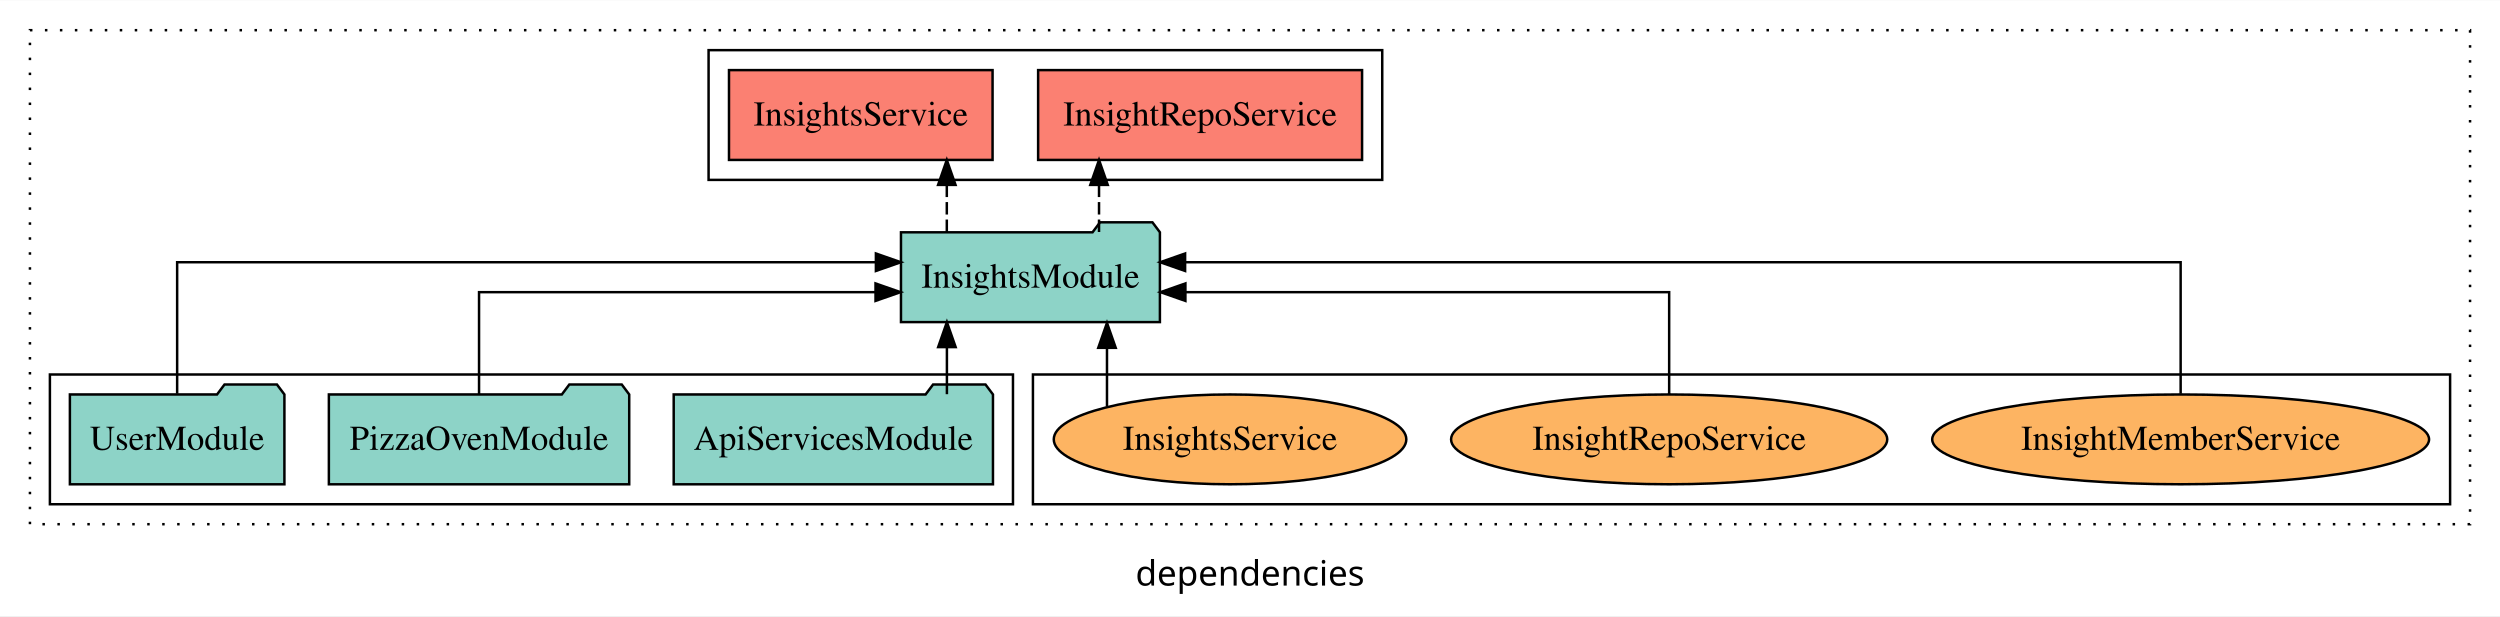
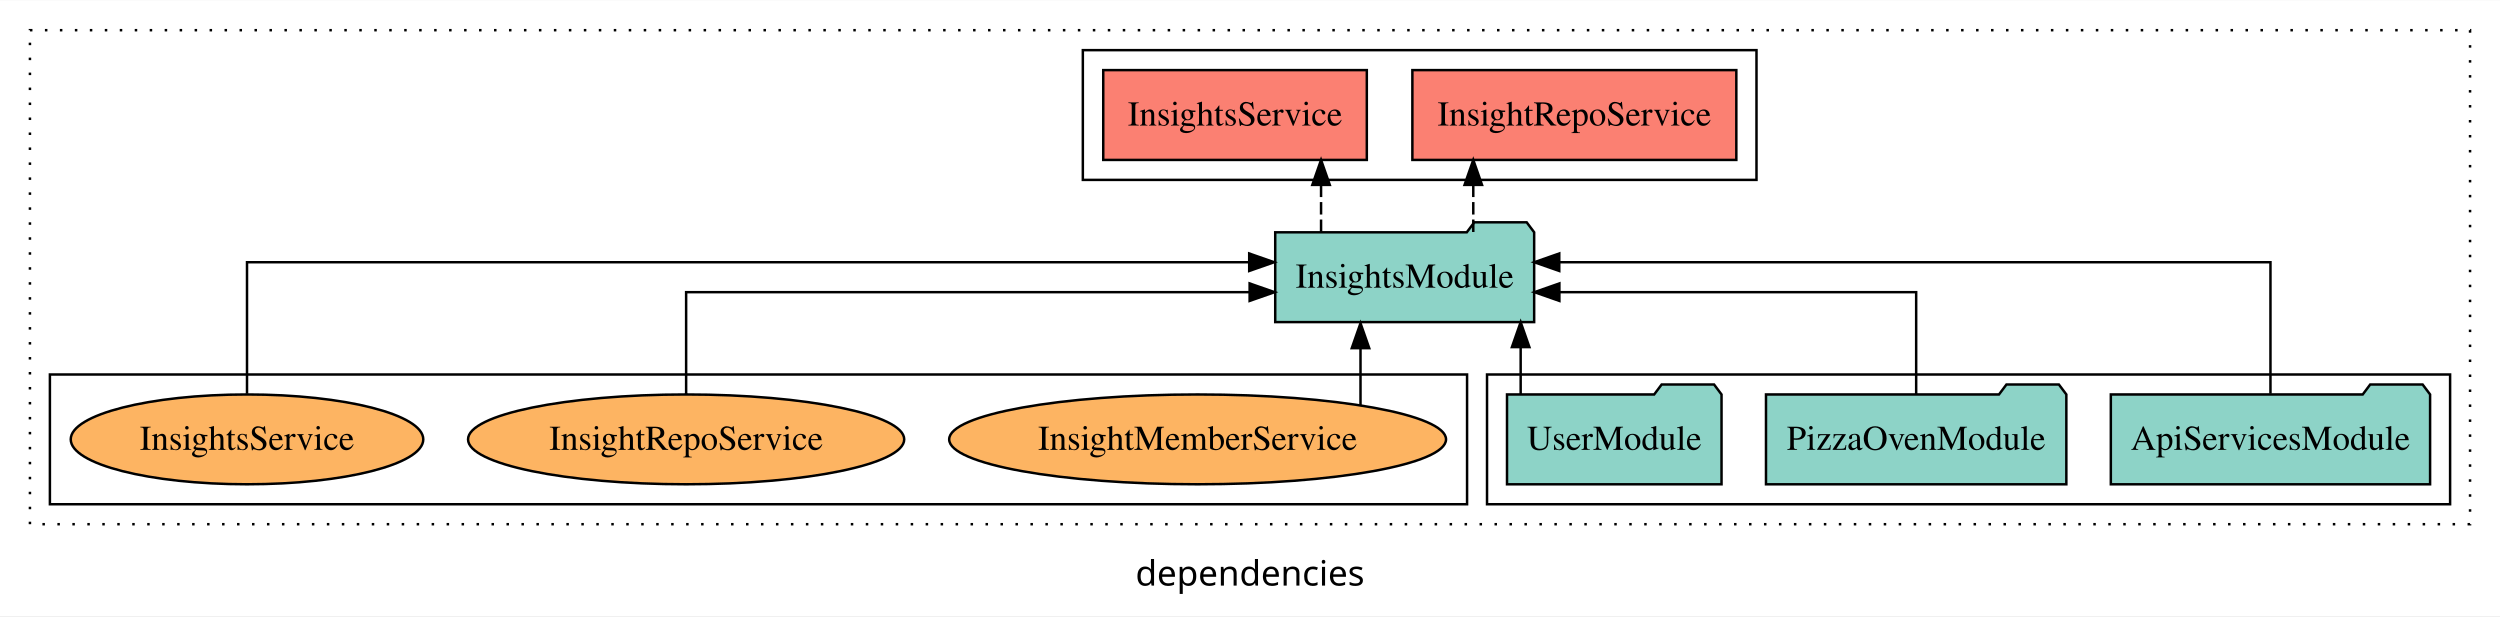
<svg xmlns="http://www.w3.org/2000/svg" width="1002pt" height="247pt" viewBox="0.00 0.00 1002.00 246.80">
  <g id="graph0" class="graph" transform="scale(1 1) rotate(0) translate(4 242.8)">
    <polygon fill="white" stroke="transparent" points="-4,4 -4,-242.8 998,-242.8 998,4 -4,4" />
    <text text-anchor="middle" x="497" y="-8.2" font-family="sans-serif" font-size="14.00">dependencies</text>
    <g id="clust1" class="cluster">
      <polygon fill="none" stroke="black" stroke-dasharray="1,5" points="8,-32.8 8,-230.8 986,-230.8 986,-32.8 8,-32.8" />
    </g>
-     <g id="clust6" class="cluster">
-       <polygon fill="none" stroke="black" points="410,-40.8 410,-92.8 978,-92.8 978,-40.8 410,-40.8" />
-     </g>
    <g id="clust3" class="cluster">
-       <polygon fill="none" stroke="black" points="16,-40.8 16,-92.8 402,-92.8 402,-40.8 16,-40.8" />
+       <polygon fill="none" stroke="black" points="592,-40.8 592,-92.8 978,-92.8 978,-40.8 592,-40.8" />
    </g>
    <g id="clust4" class="cluster">
-       <polygon fill="none" stroke="black" points="280,-170.8 280,-222.8 550,-222.8 550,-170.8 280,-170.8" />
+       <polygon fill="none" stroke="black" points="430,-170.8 430,-222.8 700,-222.8 700,-170.8 430,-170.8" />
+     </g>
+     <g id="clust6" class="cluster">
+       <polygon fill="none" stroke="black" points="16,-40.8 16,-92.8 584,-92.8 584,-40.8 16,-40.8" />
    </g>
    <g id="node1" class="node">
-       <polygon fill="#8dd3c7" stroke="black" points="393.98,-84.8 390.98,-88.8 369.98,-88.8 366.98,-84.8 266.02,-84.8 266.02,-48.8 393.98,-48.8 393.98,-84.8" />
-       <text text-anchor="middle" x="330" y="-62.6" font-family="Times,serif" font-size="14.00">ApiServicesModule</text>
+       <polygon fill="#8dd3c7" stroke="black" points="969.98,-84.8 966.98,-88.8 945.98,-88.8 942.98,-84.8 842.02,-84.8 842.02,-48.8 969.98,-48.8 969.98,-84.8" />
+       <text text-anchor="middle" x="906" y="-62.6" font-family="Times,serif" font-size="14.00">ApiServicesModule</text>
    </g>
    <g id="node4" class="node">
-       <polygon fill="#8dd3c7" stroke="black" points="460.89,-149.8 457.89,-153.8 436.89,-153.8 433.89,-149.8 357.11,-149.8 357.11,-113.8 460.89,-113.8 460.89,-149.8" />
-       <text text-anchor="middle" x="409" y="-127.6" font-family="Times,serif" font-size="14.00">InsightsModule</text>
+       <polygon fill="#8dd3c7" stroke="black" points="610.89,-149.8 607.89,-153.8 586.89,-153.8 583.89,-149.8 507.11,-149.8 507.11,-113.8 610.89,-113.8 610.89,-149.8" />
+       <text text-anchor="middle" x="559" y="-127.6" font-family="Times,serif" font-size="14.00">InsightsModule</text>
    </g>
    <g id="edge1" class="edge">
-       <path fill="none" stroke="black" d="M375.52,-84.91C375.52,-84.91 375.52,-103.79 375.52,-103.79" />
-       <polygon fill="black" stroke="black" points="372.02,-103.79 375.52,-113.79 379.02,-103.79 372.02,-103.79" />
+       <path fill="none" stroke="black" d="M906,-85.08C906,-106.12 906,-137.8 906,-137.8 906,-137.8 620.95,-137.8 620.95,-137.8" />
+       <polygon fill="black" stroke="black" points="620.95,-134.3 610.95,-137.8 620.95,-141.3 620.95,-134.3" />
    </g>
    <g id="node2" class="node">
-       <polygon fill="#8dd3c7" stroke="black" points="248.19,-84.8 245.19,-88.8 224.19,-88.8 221.19,-84.8 127.81,-84.8 127.81,-48.8 248.19,-48.8 248.19,-84.8" />
-       <text text-anchor="middle" x="188" y="-62.6" font-family="Times,serif" font-size="14.00">PizzaOvenModule</text>
+       <polygon fill="#8dd3c7" stroke="black" points="824.19,-84.8 821.19,-88.8 800.19,-88.8 797.19,-84.8 703.81,-84.8 703.81,-48.8 824.19,-48.8 824.19,-84.8" />
+       <text text-anchor="middle" x="764" y="-62.6" font-family="Times,serif" font-size="14.00">PizzaOvenModule</text>
    </g>
    <g id="edge2" class="edge">
-       <path fill="none" stroke="black" d="M188,-84.82C188,-102.17 188,-125.8 188,-125.8 188,-125.8 346.91,-125.8 346.91,-125.8" />
-       <polygon fill="black" stroke="black" points="346.91,-129.3 356.91,-125.8 346.91,-122.3 346.91,-129.3" />
+       <path fill="none" stroke="black" d="M764,-84.82C764,-102.17 764,-125.8 764,-125.8 764,-125.8 621,-125.8 621,-125.8" />
+       <polygon fill="black" stroke="black" points="621,-122.3 611,-125.8 621,-129.3 621,-122.3" />
    </g>
    <g id="node3" class="node">
-       <polygon fill="#8dd3c7" stroke="black" points="109.99,-84.8 106.99,-88.8 85.99,-88.8 82.99,-84.8 24.01,-84.8 24.01,-48.8 109.99,-48.8 109.99,-84.8" />
-       <text text-anchor="middle" x="67" y="-62.6" font-family="Times,serif" font-size="14.00">UserModule</text>
+       <polygon fill="#8dd3c7" stroke="black" points="685.99,-84.8 682.99,-88.8 661.99,-88.8 658.99,-84.8 600.01,-84.8 600.01,-48.8 685.99,-48.8 685.99,-84.8" />
+       <text text-anchor="middle" x="643" y="-62.6" font-family="Times,serif" font-size="14.00">UserModule</text>
    </g>
    <g id="edge3" class="edge">
-       <path fill="none" stroke="black" d="M67,-85.08C67,-106.12 67,-137.8 67,-137.8 67,-137.8 347.06,-137.8 347.06,-137.8" />
-       <polygon fill="black" stroke="black" points="347.06,-141.3 357.06,-137.8 347.06,-134.3 347.06,-141.3" />
+       <path fill="none" stroke="black" d="M605.48,-84.91C605.48,-84.91 605.48,-103.79 605.48,-103.79" />
+       <polygon fill="black" stroke="black" points="601.98,-103.79 605.48,-113.79 608.98,-103.79 601.98,-103.79" />
    </g>
    <g id="node5" class="node">
-       <polygon fill="#fb8072" stroke="black" points="541.92,-214.8 412.08,-214.8 412.08,-178.8 541.92,-178.8 541.92,-214.8" />
-       <text text-anchor="middle" x="477" y="-192.6" font-family="Times,serif" font-size="14.00">InsightRepoService </text>
+       <polygon fill="#fb8072" stroke="black" points="691.92,-214.8 562.08,-214.8 562.08,-178.8 691.92,-178.8 691.92,-214.8" />
+       <text text-anchor="middle" x="627" y="-192.6" font-family="Times,serif" font-size="14.00">InsightRepoService </text>
    </g>
    <g id="edge4" class="edge">
-       <path fill="none" stroke="black" stroke-dasharray="5,2" d="M436.49,-149.91C436.49,-149.91 436.49,-168.79 436.49,-168.79" />
-       <polygon fill="black" stroke="black" points="432.99,-168.79 436.49,-178.79 439.99,-168.79 432.99,-168.79" />
+       <path fill="none" stroke="black" stroke-dasharray="5,2" d="M586.49,-149.91C586.49,-149.91 586.49,-168.79 586.49,-168.79" />
+       <polygon fill="black" stroke="black" points="582.99,-168.79 586.49,-178.79 589.99,-168.79 582.99,-168.79" />
    </g>
    <g id="node6" class="node">
-       <polygon fill="#fb8072" stroke="black" points="393.82,-214.8 288.18,-214.8 288.18,-178.8 393.82,-178.8 393.82,-214.8" />
-       <text text-anchor="middle" x="341" y="-192.6" font-family="Times,serif" font-size="14.00">InsightsService </text>
+       <polygon fill="#fb8072" stroke="black" points="543.82,-214.8 438.18,-214.8 438.18,-178.8 543.82,-178.8 543.82,-214.8" />
+       <text text-anchor="middle" x="491" y="-192.6" font-family="Times,serif" font-size="14.00">InsightsService </text>
    </g>
    <g id="edge5" class="edge">
-       <path fill="none" stroke="black" stroke-dasharray="5,2" d="M375.48,-149.91C375.48,-149.91 375.48,-168.79 375.48,-168.79" />
-       <polygon fill="black" stroke="black" points="371.98,-168.79 375.48,-178.79 378.98,-168.79 371.98,-168.79" />
+       <path fill="none" stroke="black" stroke-dasharray="5,2" d="M525.48,-149.91C525.48,-149.91 525.48,-168.79 525.48,-168.79" />
+       <polygon fill="black" stroke="black" points="521.98,-168.79 525.48,-178.79 528.98,-168.79 521.98,-168.79" />
    </g>
    <g id="node7" class="node">
-       <ellipse fill="#fdb462" stroke="black" cx="870" cy="-66.8" rx="99.57" ry="18" />
-       <text text-anchor="middle" x="870" y="-62.6" font-family="Times,serif" font-size="14.00">InsightMemberService</text>
+       <ellipse fill="#fdb462" stroke="black" cx="476" cy="-66.8" rx="99.57" ry="18" />
+       <text text-anchor="middle" x="476" y="-62.6" font-family="Times,serif" font-size="14.00">InsightMemberService</text>
    </g>
    <g id="edge6" class="edge">
-       <path fill="none" stroke="black" d="M870,-85.08C870,-106.12 870,-137.8 870,-137.8 870,-137.8 470.99,-137.8 470.99,-137.8" />
-       <polygon fill="black" stroke="black" points="470.99,-134.3 460.99,-137.8 470.99,-141.3 470.99,-134.3" />
+       <path fill="none" stroke="black" d="M541.29,-80.58C541.29,-80.58 541.29,-103.35 541.29,-103.35" />
+       <polygon fill="black" stroke="black" points="537.79,-103.35 541.29,-113.35 544.79,-103.35 537.79,-103.35" />
    </g>
    <g id="node8" class="node">
-       <ellipse fill="#fdb462" stroke="black" cx="665" cy="-66.8" rx="87.41" ry="18" />
-       <text text-anchor="middle" x="665" y="-62.6" font-family="Times,serif" font-size="14.00">InsightRepoService</text>
+       <ellipse fill="#fdb462" stroke="black" cx="271" cy="-66.8" rx="87.41" ry="18" />
+       <text text-anchor="middle" x="271" y="-62.6" font-family="Times,serif" font-size="14.00">InsightRepoService</text>
    </g>
    <g id="edge7" class="edge">
-       <path fill="none" stroke="black" d="M665,-84.82C665,-102.17 665,-125.8 665,-125.8 665,-125.8 471.11,-125.8 471.11,-125.8" />
-       <polygon fill="black" stroke="black" points="471.11,-122.3 461.11,-125.8 471.11,-129.3 471.11,-122.3" />
+       <path fill="none" stroke="black" d="M271,-84.82C271,-102.17 271,-125.8 271,-125.8 271,-125.8 496.85,-125.8 496.85,-125.8" />
+       <polygon fill="black" stroke="black" points="496.85,-129.3 506.85,-125.8 496.85,-122.3 496.85,-129.3" />
    </g>
    <g id="node9" class="node">
-       <ellipse fill="#fdb462" stroke="black" cx="489" cy="-66.8" rx="70.65" ry="18" />
-       <text text-anchor="middle" x="489" y="-62.6" font-family="Times,serif" font-size="14.00">InsightsService</text>
+       <ellipse fill="#fdb462" stroke="black" cx="95" cy="-66.8" rx="70.65" ry="18" />
+       <text text-anchor="middle" x="95" y="-62.6" font-family="Times,serif" font-size="14.00">InsightsService</text>
    </g>
    <g id="edge8" class="edge">
-       <path fill="none" stroke="black" d="M439.68,-79.95C439.68,-79.95 439.68,-103.49 439.68,-103.49" />
-       <polygon fill="black" stroke="black" points="436.18,-103.49 439.68,-113.49 443.18,-103.49 436.18,-103.49" />
+       <path fill="none" stroke="black" d="M95,-85.08C95,-106.12 95,-137.8 95,-137.8 95,-137.8 496.68,-137.8 496.68,-137.8" />
+       <polygon fill="black" stroke="black" points="496.68,-141.3 506.68,-137.8 496.68,-134.3 496.68,-141.3" />
    </g>
  </g>
</svg>
